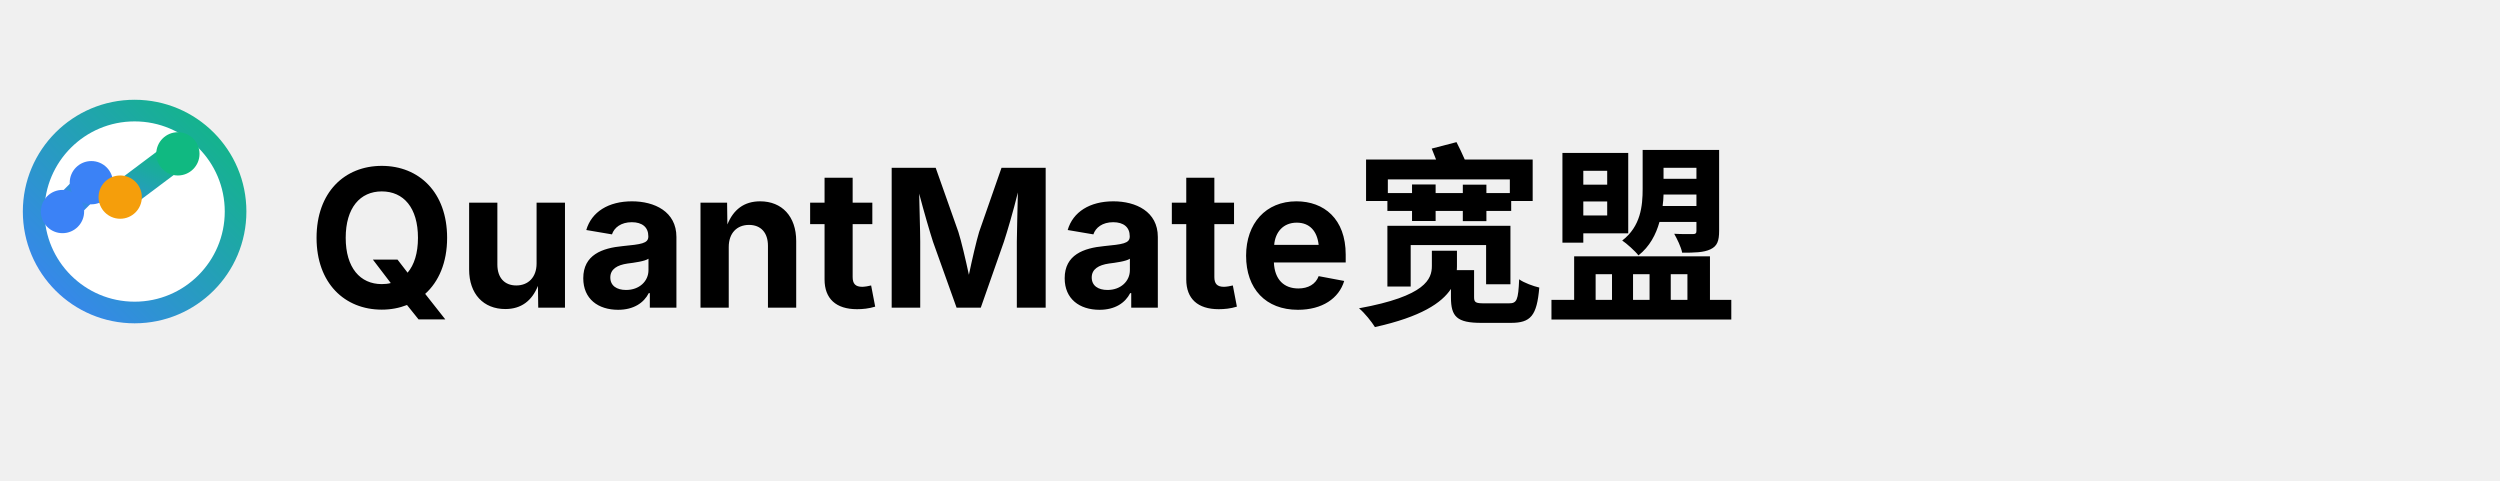
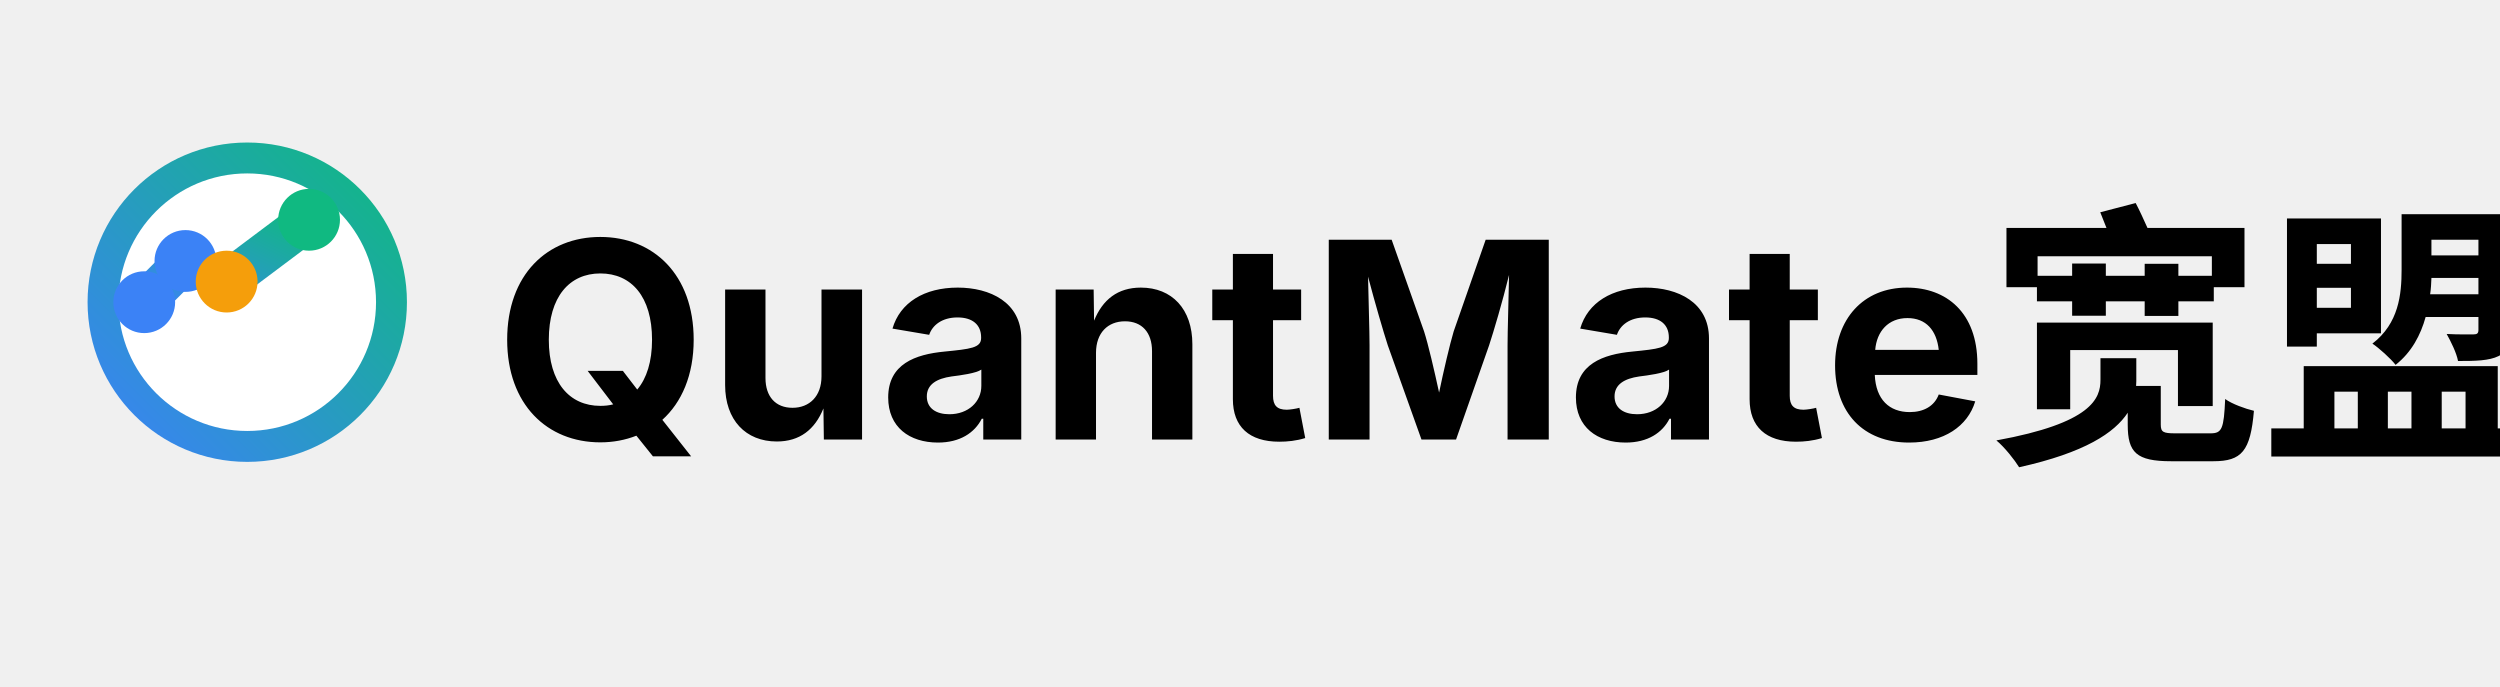
- <svg xmlns="http://www.w3.org/2000/svg" viewBox="0 0 260 50" width="260" height="50">
+ <svg xmlns="http://www.w3.org/2000/svg" viewBox="0 0 182 50" width="182" height="50">
  <defs>
    <linearGradient id="logoGrad" x1="0%" y1="100%" x2="100%" y2="0%">
      <stop offset="0%" stop-color="#3b82f6" />
      <stop offset="100%" stop-color="#10b981" />
    </linearGradient>
  </defs>
-   <g transform="translate(2, 10) scale(1.5)">
+   <g transform="translate(6, 10) scale(1.5)">
    <circle cx="8" cy="8" r="7" fill="white" stroke="url(#logoGrad)" stroke-width="1.5" />
    <polyline points="3,8 5,6 7,7 11,4" fill="none" stroke="url(#logoGrad)" stroke-width="2" stroke-linecap="round" stroke-linejoin="round" />
    <circle cx="3" cy="8" r="1.5" fill="#3b82f6" />
    <circle cx="5" cy="6" r="1.5" fill="#3b82f6" />
    <circle cx="7" cy="7" r="1.5" fill="#f59e0b" />
    <circle cx="11" cy="4" r="1.5" fill="#10b981" />
  </g>
-   <text x="32" y="32" font-family="Inter, -apple-system, BlinkMacSystemFont, 'Segoe UI', Roboto, sans-serif" font-size="20" font-weight="700" fill="currentColor">QuantMate宽盟</text>
+   <text x="36" y="32" font-family="Inter, -apple-system, BlinkMacSystemFont, 'Segoe UI', Roboto, sans-serif" font-size="20" font-weight="700" fill="currentColor">QuantMate宽盟</text>
</svg>
